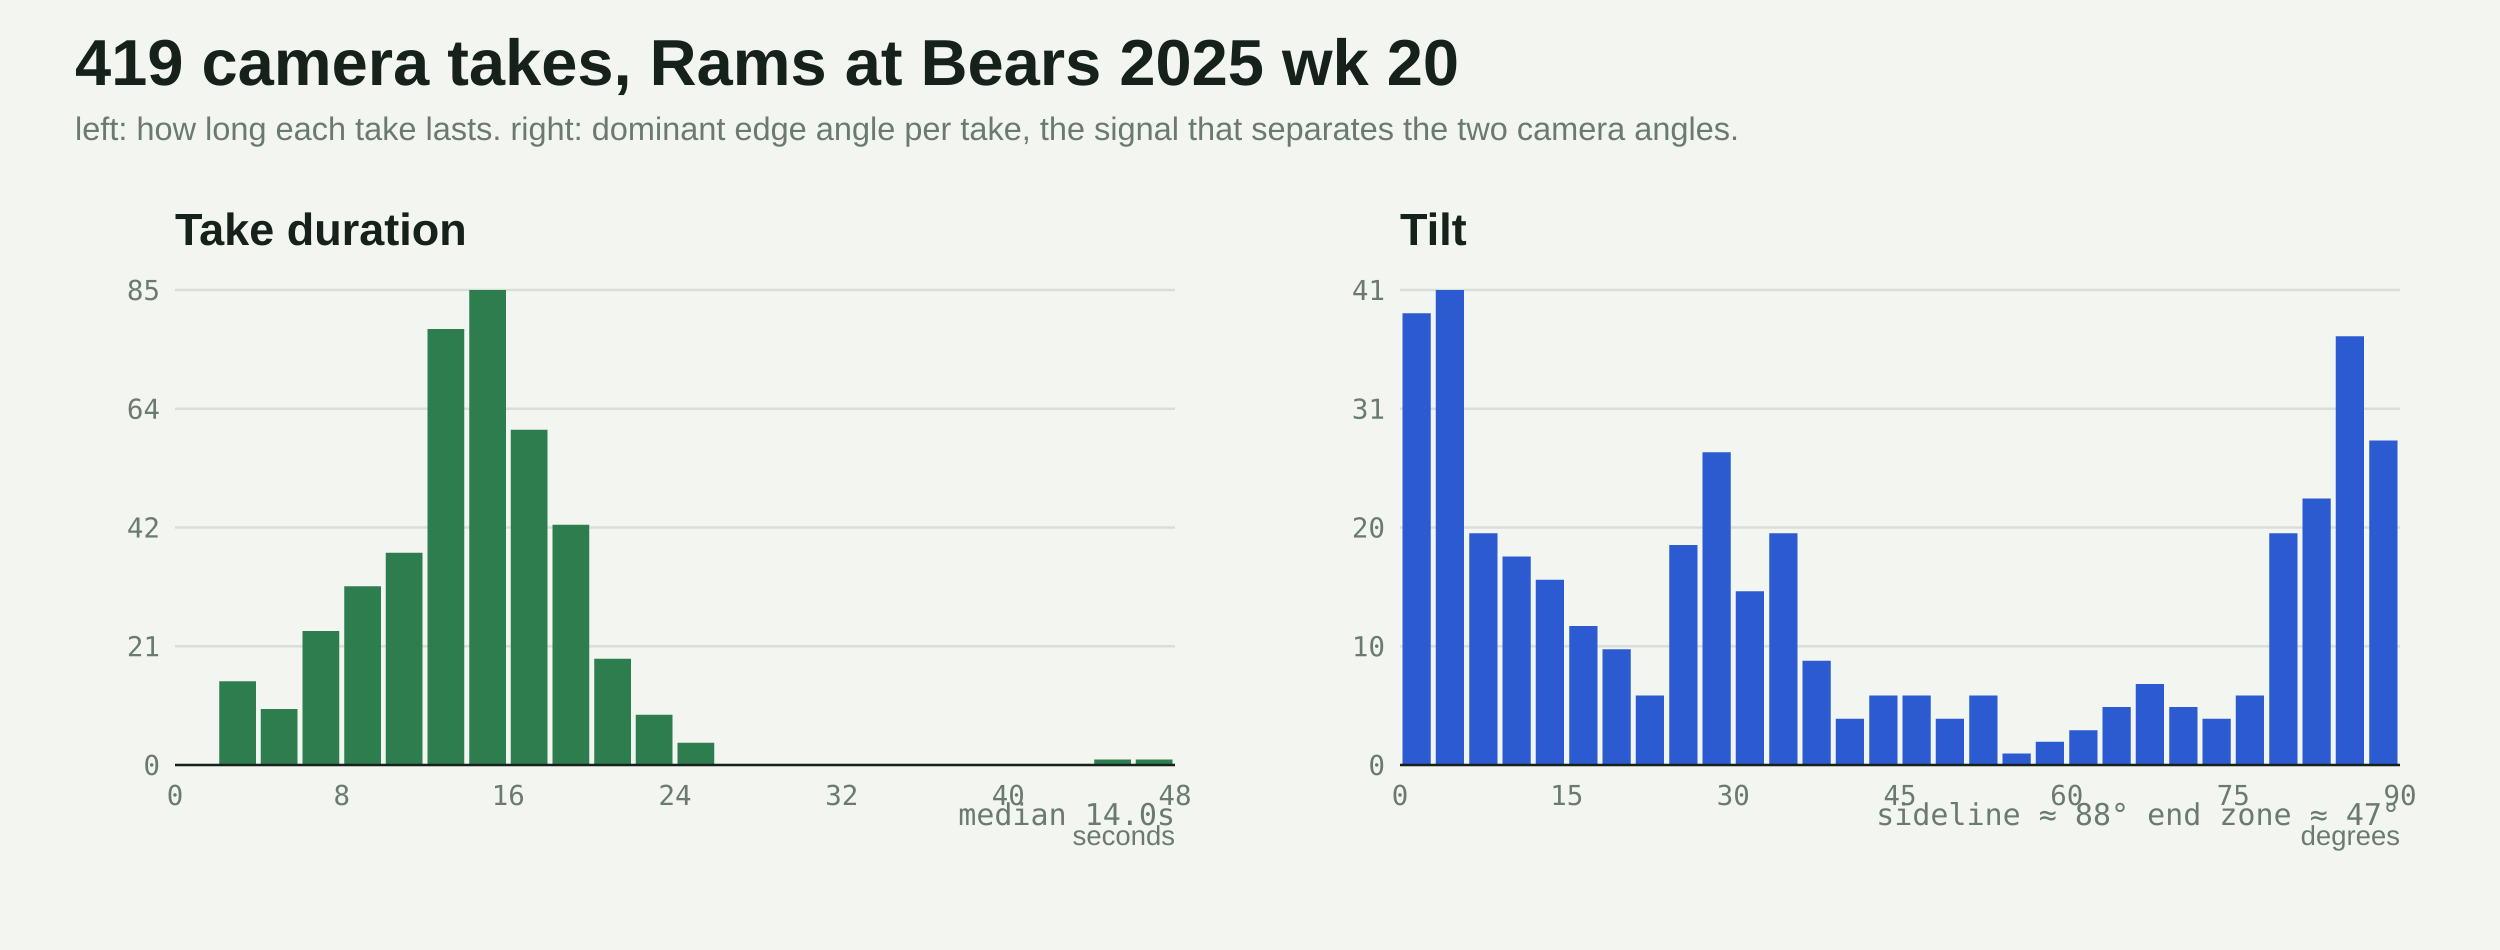
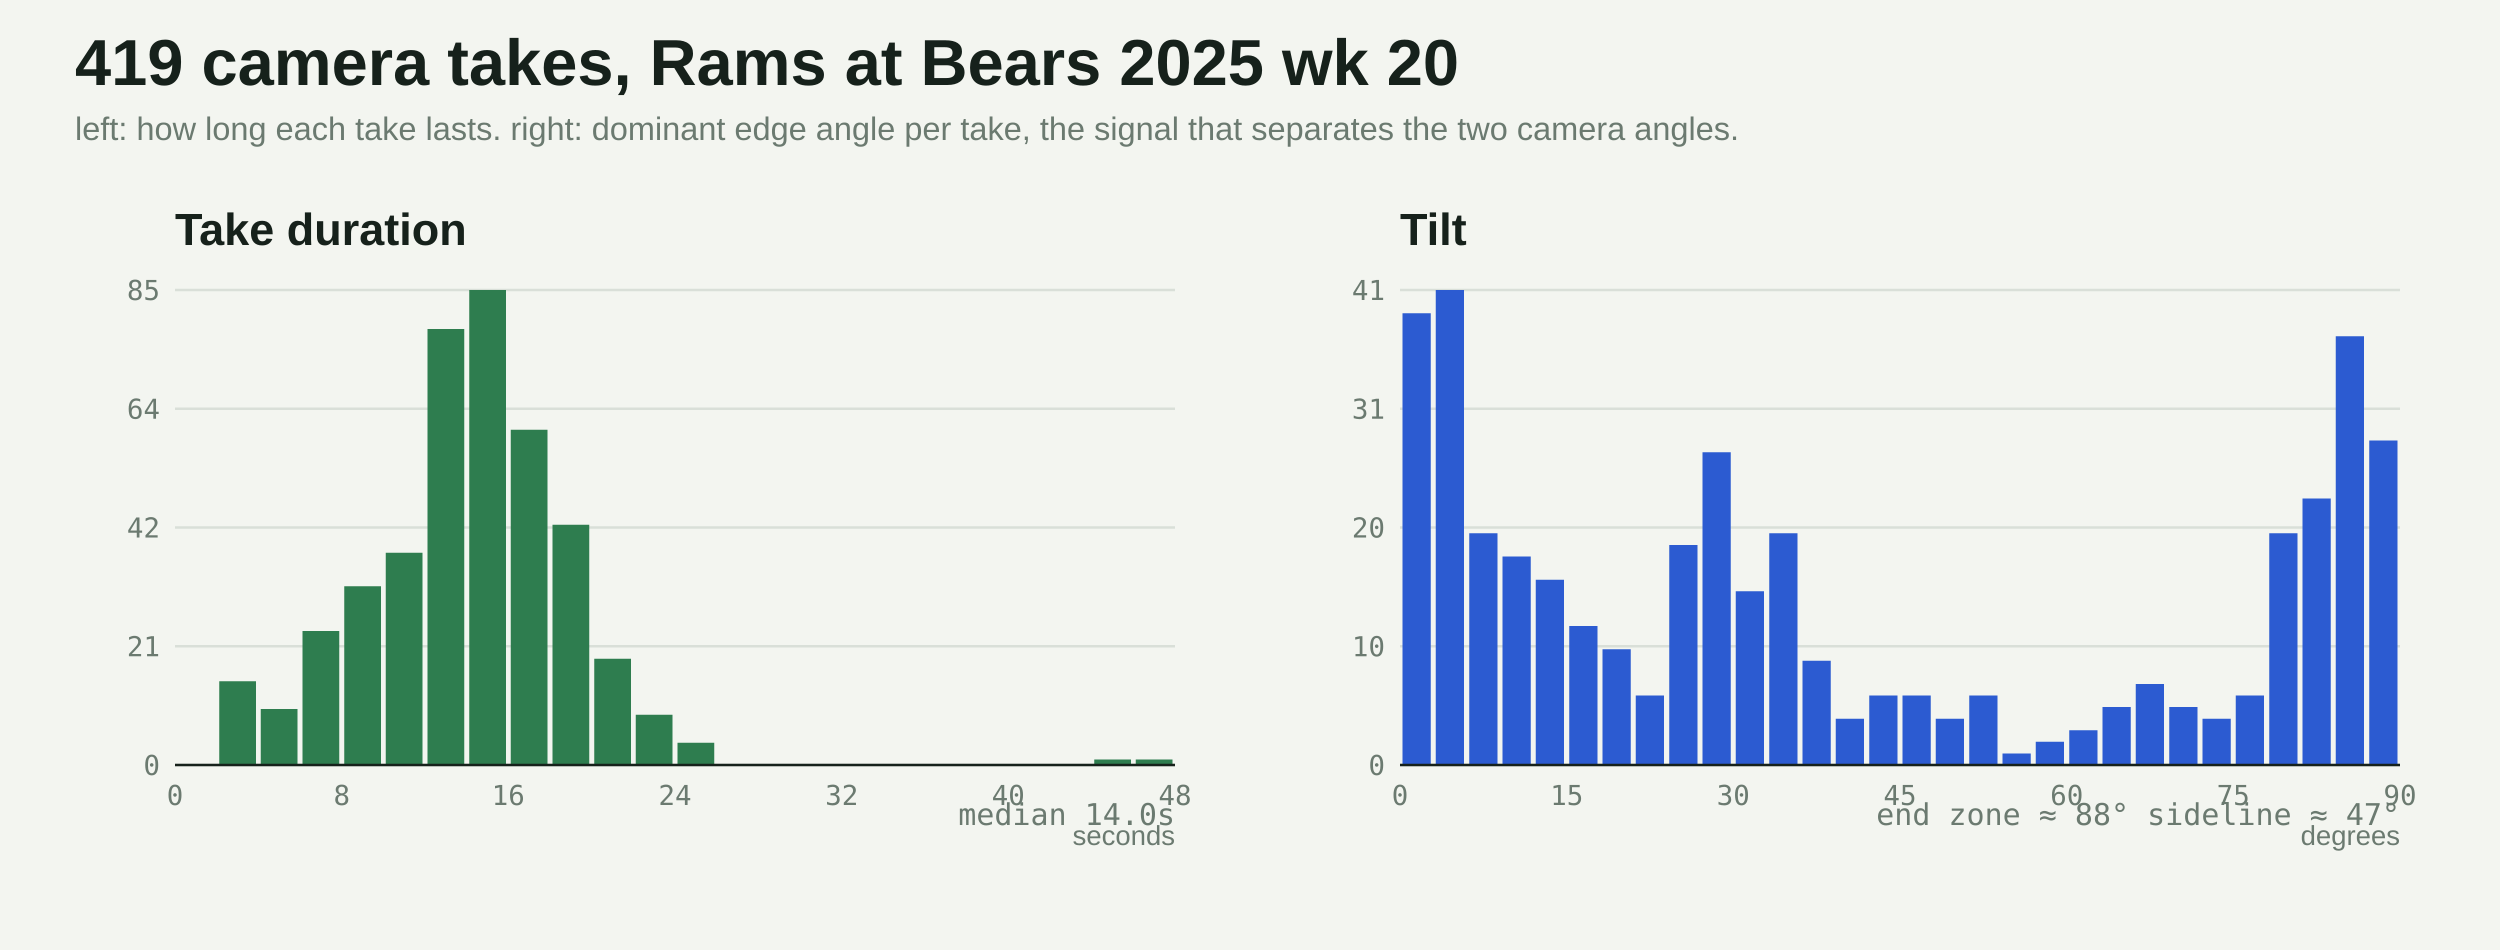
<svg xmlns="http://www.w3.org/2000/svg" viewBox="0 0 1000 380" width="1000" height="380" role="img" aria-label="Shot durations and tilt for the demo game">
  <rect x="0" y="0" width="1000" height="380" fill="#F3F5F0" />
  <text x="30.0" y="34.0" font-family="'Barlow Condensed', 'Arial Narrow', 'Helvetica Neue', Arial, sans-serif" font-size="26" font-weight="700" fill="#16211B" text-anchor="start">419 camera takes, Rams at Bears 2025 wk 20</text>
  <text x="30.0" y="56.0" font-family="'IBM Plex Sans', 'Helvetica Neue', Arial, sans-serif" font-size="13" font-weight="400" fill="#6B7A70" text-anchor="start">left: how long each take lasts.  right: dominant edge angle per take, the signal that separates the two camera angles.</text>
  <text x="70.0" y="98.0" font-family="'Barlow Condensed', 'Arial Narrow', 'Helvetica Neue', Arial, sans-serif" font-size="18" font-weight="700" fill="#16211B" text-anchor="start">Take duration</text>
  <line x1="70.0" y1="306.0" x2="470.0" y2="306.0" stroke="#D9DFD8" stroke-width="1" />
  <text x="64.0" y="310.0" font-family="'IBM Plex Mono', Menlo, Consolas, monospace" font-size="11" font-weight="400" fill="#6B7A70" text-anchor="end">0</text>
  <line x1="70.0" y1="258.5" x2="470.0" y2="258.5" stroke="#D9DFD8" stroke-width="1" />
  <text x="64.0" y="262.5" font-family="'IBM Plex Mono', Menlo, Consolas, monospace" font-size="11" font-weight="400" fill="#6B7A70" text-anchor="end">21</text>
  <line x1="70.0" y1="211.0" x2="470.0" y2="211.0" stroke="#D9DFD8" stroke-width="1" />
  <text x="64.0" y="215.0" font-family="'IBM Plex Mono', Menlo, Consolas, monospace" font-size="11" font-weight="400" fill="#6B7A70" text-anchor="end">42</text>
  <line x1="70.0" y1="163.5" x2="470.0" y2="163.5" stroke="#D9DFD8" stroke-width="1" />
  <text x="64.0" y="167.5" font-family="'IBM Plex Mono', Menlo, Consolas, monospace" font-size="11" font-weight="400" fill="#6B7A70" text-anchor="end">64</text>
  <line x1="70.0" y1="116.0" x2="470.0" y2="116.0" stroke="#D9DFD8" stroke-width="1" />
  <text x="64.0" y="120.0" font-family="'IBM Plex Mono', Menlo, Consolas, monospace" font-size="11" font-weight="400" fill="#6B7A70" text-anchor="end">85</text>
  <rect x="71.0" y="306.0" width="14.7" height="0.0" fill="#2E7D4F" />
  <rect x="87.7" y="272.5" width="14.7" height="33.5" fill="#2E7D4F" />
  <rect x="104.3" y="283.6" width="14.7" height="22.4" fill="#2E7D4F" />
  <rect x="121.0" y="252.4" width="14.7" height="53.6" fill="#2E7D4F" />
  <rect x="137.7" y="234.5" width="14.7" height="71.5" fill="#2E7D4F" />
  <rect x="154.3" y="221.1" width="14.7" height="84.9" fill="#2E7D4F" />
  <rect x="171.0" y="131.6" width="14.7" height="174.4" fill="#2E7D4F" />
  <rect x="187.7" y="116.0" width="14.7" height="190.0" fill="#2E7D4F" />
  <rect x="204.3" y="171.9" width="14.7" height="134.1" fill="#2E7D4F" />
  <rect x="221.0" y="209.9" width="14.7" height="96.1" fill="#2E7D4F" />
  <rect x="237.7" y="263.5" width="14.7" height="42.5" fill="#2E7D4F" />
  <rect x="254.3" y="285.9" width="14.7" height="20.1" fill="#2E7D4F" />
  <rect x="271.0" y="297.1" width="14.7" height="8.9" fill="#2E7D4F" />
  <rect x="287.7" y="306.0" width="14.7" height="0.0" fill="#2E7D4F" />
  <rect x="304.3" y="306.0" width="14.7" height="0.0" fill="#2E7D4F" />
  <rect x="321.0" y="306.0" width="14.7" height="0.0" fill="#2E7D4F" />
  <rect x="337.7" y="306.0" width="14.7" height="0.0" fill="#2E7D4F" />
  <rect x="354.3" y="306.0" width="14.7" height="0.0" fill="#2E7D4F" />
  <rect x="371.0" y="306.0" width="14.7" height="0.0" fill="#2E7D4F" />
  <rect x="387.7" y="306.0" width="14.7" height="0.0" fill="#2E7D4F" />
  <rect x="404.3" y="306.0" width="14.7" height="0.0" fill="#2E7D4F" />
  <rect x="421.0" y="306.0" width="14.7" height="0.0" fill="#2E7D4F" />
  <rect x="437.7" y="303.8" width="14.7" height="2.2" fill="#2E7D4F" />
  <rect x="454.3" y="303.8" width="14.7" height="2.2" fill="#2E7D4F" />
  <text x="70.0" y="322.0" font-family="'IBM Plex Mono', Menlo, Consolas, monospace" font-size="11" font-weight="400" fill="#6B7A70" text-anchor="middle">0</text>
  <text x="136.7" y="322.0" font-family="'IBM Plex Mono', Menlo, Consolas, monospace" font-size="11" font-weight="400" fill="#6B7A70" text-anchor="middle">8</text>
  <text x="203.3" y="322.0" font-family="'IBM Plex Mono', Menlo, Consolas, monospace" font-size="11" font-weight="400" fill="#6B7A70" text-anchor="middle">16</text>
  <text x="270.0" y="322.0" font-family="'IBM Plex Mono', Menlo, Consolas, monospace" font-size="11" font-weight="400" fill="#6B7A70" text-anchor="middle">24</text>
  <text x="336.7" y="322.0" font-family="'IBM Plex Mono', Menlo, Consolas, monospace" font-size="11" font-weight="400" fill="#6B7A70" text-anchor="middle">32</text>
  <text x="403.3" y="322.0" font-family="'IBM Plex Mono', Menlo, Consolas, monospace" font-size="11" font-weight="400" fill="#6B7A70" text-anchor="middle">40</text>
  <text x="470.0" y="322.0" font-family="'IBM Plex Mono', Menlo, Consolas, monospace" font-size="11" font-weight="400" fill="#6B7A70" text-anchor="middle">48</text>
  <text x="470.0" y="338.0" font-family="'IBM Plex Sans', 'Helvetica Neue', Arial, sans-serif" font-size="11" font-weight="400" fill="#6B7A70" text-anchor="end">seconds</text>
  <line x1="70.0" y1="306.0" x2="470.0" y2="306.0" stroke="#16211B" stroke-width="1" />
  <text x="560.0" y="98.0" font-family="'Barlow Condensed', 'Arial Narrow', 'Helvetica Neue', Arial, sans-serif" font-size="18" font-weight="700" fill="#16211B" text-anchor="start">Tilt</text>
  <line x1="560.0" y1="306.0" x2="960.0" y2="306.0" stroke="#D9DFD8" stroke-width="1" />
  <text x="554.0" y="310.0" font-family="'IBM Plex Mono', Menlo, Consolas, monospace" font-size="11" font-weight="400" fill="#6B7A70" text-anchor="end">0</text>
  <line x1="560.0" y1="258.5" x2="960.0" y2="258.5" stroke="#D9DFD8" stroke-width="1" />
  <text x="554.0" y="262.5" font-family="'IBM Plex Mono', Menlo, Consolas, monospace" font-size="11" font-weight="400" fill="#6B7A70" text-anchor="end">10</text>
  <line x1="560.0" y1="211.0" x2="960.0" y2="211.0" stroke="#D9DFD8" stroke-width="1" />
  <text x="554.0" y="215.0" font-family="'IBM Plex Mono', Menlo, Consolas, monospace" font-size="11" font-weight="400" fill="#6B7A70" text-anchor="end">20</text>
  <line x1="560.0" y1="163.5" x2="960.0" y2="163.5" stroke="#D9DFD8" stroke-width="1" />
  <text x="554.0" y="167.5" font-family="'IBM Plex Mono', Menlo, Consolas, monospace" font-size="11" font-weight="400" fill="#6B7A70" text-anchor="end">31</text>
  <line x1="560.0" y1="116.0" x2="960.0" y2="116.0" stroke="#D9DFD8" stroke-width="1" />
  <text x="554.0" y="120.0" font-family="'IBM Plex Mono', Menlo, Consolas, monospace" font-size="11" font-weight="400" fill="#6B7A70" text-anchor="end">41</text>
  <rect x="561.0" y="125.3" width="11.3" height="180.7" fill="#2C5BD1" />
  <rect x="574.3" y="116.0" width="11.3" height="190.0" fill="#2C5BD1" />
  <rect x="587.7" y="213.3" width="11.3" height="92.7" fill="#2C5BD1" />
  <rect x="601.0" y="222.6" width="11.3" height="83.4" fill="#2C5BD1" />
  <rect x="614.3" y="231.9" width="11.3" height="74.1" fill="#2C5BD1" />
  <rect x="627.7" y="250.4" width="11.3" height="55.6" fill="#2C5BD1" />
  <rect x="641.0" y="259.7" width="11.3" height="46.3" fill="#2C5BD1" />
  <rect x="654.3" y="278.2" width="11.3" height="27.8" fill="#2C5BD1" />
  <rect x="667.7" y="218.0" width="11.3" height="88.0" fill="#2C5BD1" />
  <rect x="681.0" y="180.9" width="11.3" height="125.1" fill="#2C5BD1" />
  <rect x="694.3" y="236.5" width="11.3" height="69.5" fill="#2C5BD1" />
  <rect x="707.7" y="213.3" width="11.3" height="92.7" fill="#2C5BD1" />
  <rect x="721.0" y="264.3" width="11.3" height="41.7" fill="#2C5BD1" />
  <rect x="734.3" y="287.5" width="11.3" height="18.5" fill="#2C5BD1" />
  <rect x="747.7" y="278.2" width="11.3" height="27.8" fill="#2C5BD1" />
  <rect x="761.0" y="278.2" width="11.3" height="27.8" fill="#2C5BD1" />
  <rect x="774.3" y="287.5" width="11.3" height="18.5" fill="#2C5BD1" />
  <rect x="787.7" y="278.2" width="11.3" height="27.8" fill="#2C5BD1" />
  <rect x="801.0" y="301.4" width="11.3" height="4.6" fill="#2C5BD1" />
  <rect x="814.3" y="296.7" width="11.3" height="9.3" fill="#2C5BD1" />
  <rect x="827.7" y="292.1" width="11.3" height="13.9" fill="#2C5BD1" />
  <rect x="841.0" y="282.8" width="11.3" height="23.2" fill="#2C5BD1" />
  <rect x="854.3" y="273.6" width="11.3" height="32.4" fill="#2C5BD1" />
  <rect x="867.7" y="282.8" width="11.3" height="23.2" fill="#2C5BD1" />
  <rect x="881.0" y="287.5" width="11.3" height="18.5" fill="#2C5BD1" />
  <rect x="894.3" y="278.2" width="11.3" height="27.8" fill="#2C5BD1" />
  <rect x="907.7" y="213.3" width="11.3" height="92.7" fill="#2C5BD1" />
  <rect x="921.0" y="199.4" width="11.3" height="106.6" fill="#2C5BD1" />
  <rect x="934.3" y="134.5" width="11.3" height="171.5" fill="#2C5BD1" />
  <rect x="947.7" y="176.2" width="11.3" height="129.8" fill="#2C5BD1" />
  <text x="560.0" y="322.0" font-family="'IBM Plex Mono', Menlo, Consolas, monospace" font-size="11" font-weight="400" fill="#6B7A70" text-anchor="middle">0</text>
  <text x="626.7" y="322.0" font-family="'IBM Plex Mono', Menlo, Consolas, monospace" font-size="11" font-weight="400" fill="#6B7A70" text-anchor="middle">15</text>
  <text x="693.3" y="322.0" font-family="'IBM Plex Mono', Menlo, Consolas, monospace" font-size="11" font-weight="400" fill="#6B7A70" text-anchor="middle">30</text>
  <text x="760.0" y="322.0" font-family="'IBM Plex Mono', Menlo, Consolas, monospace" font-size="11" font-weight="400" fill="#6B7A70" text-anchor="middle">45</text>
  <text x="826.7" y="322.0" font-family="'IBM Plex Mono', Menlo, Consolas, monospace" font-size="11" font-weight="400" fill="#6B7A70" text-anchor="middle">60</text>
  <text x="893.3" y="322.0" font-family="'IBM Plex Mono', Menlo, Consolas, monospace" font-size="11" font-weight="400" fill="#6B7A70" text-anchor="middle">75</text>
  <text x="960.0" y="322.0" font-family="'IBM Plex Mono', Menlo, Consolas, monospace" font-size="11" font-weight="400" fill="#6B7A70" text-anchor="middle">90</text>
  <text x="960.0" y="338.0" font-family="'IBM Plex Sans', 'Helvetica Neue', Arial, sans-serif" font-size="11" font-weight="400" fill="#6B7A70" text-anchor="end">degrees</text>
  <line x1="560.0" y1="306.0" x2="960.0" y2="306.0" stroke="#16211B" stroke-width="1" />
  <text x="470.0" y="330.0" font-family="'IBM Plex Mono', Menlo, Consolas, monospace" font-size="12" font-weight="400" fill="#6B7A70" text-anchor="end">median 14.0s</text>
-   <text x="960.0" y="330.0" font-family="'IBM Plex Mono', Menlo, Consolas, monospace" font-size="12" font-weight="400" fill="#6B7A70" text-anchor="end">sideline ≈ 88°   end zone ≈ 47°</text>
+   <text x="960.0" y="330.0" font-family="'IBM Plex Mono', Menlo, Consolas, monospace" font-size="12" font-weight="400" fill="#6B7A70" text-anchor="end">end zone ≈ 88°   sideline ≈ 47°</text>
</svg>
